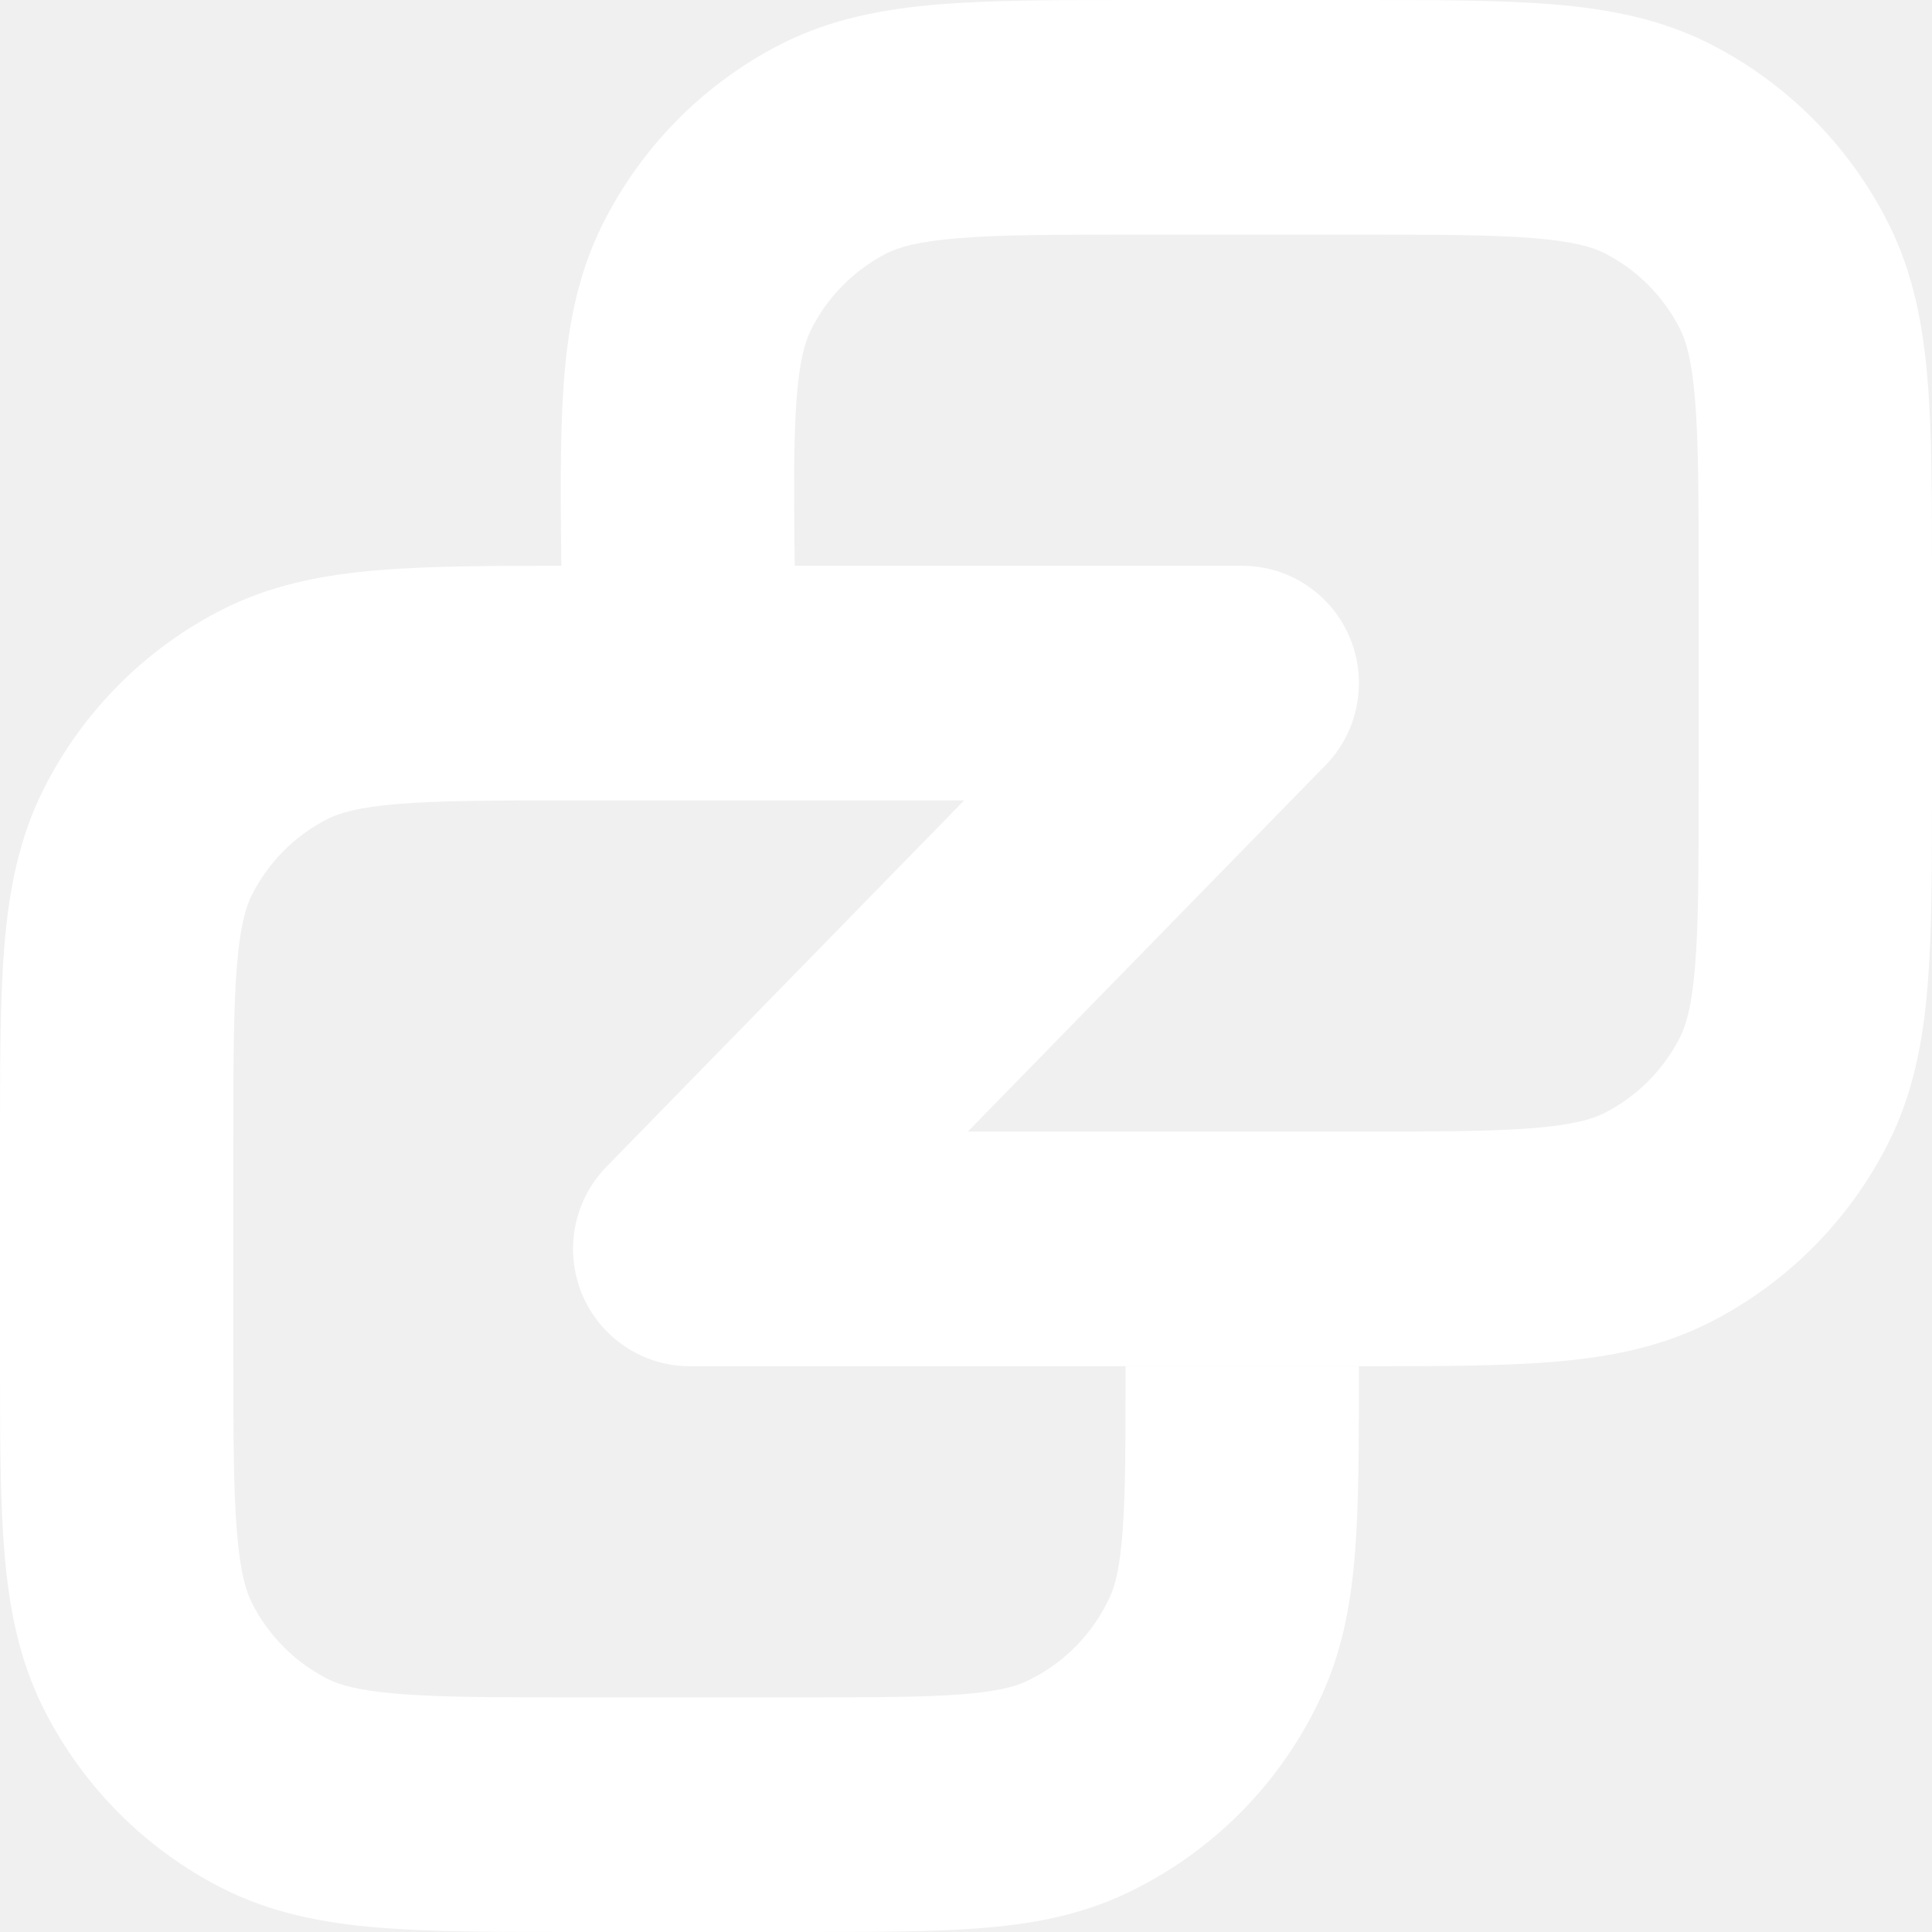
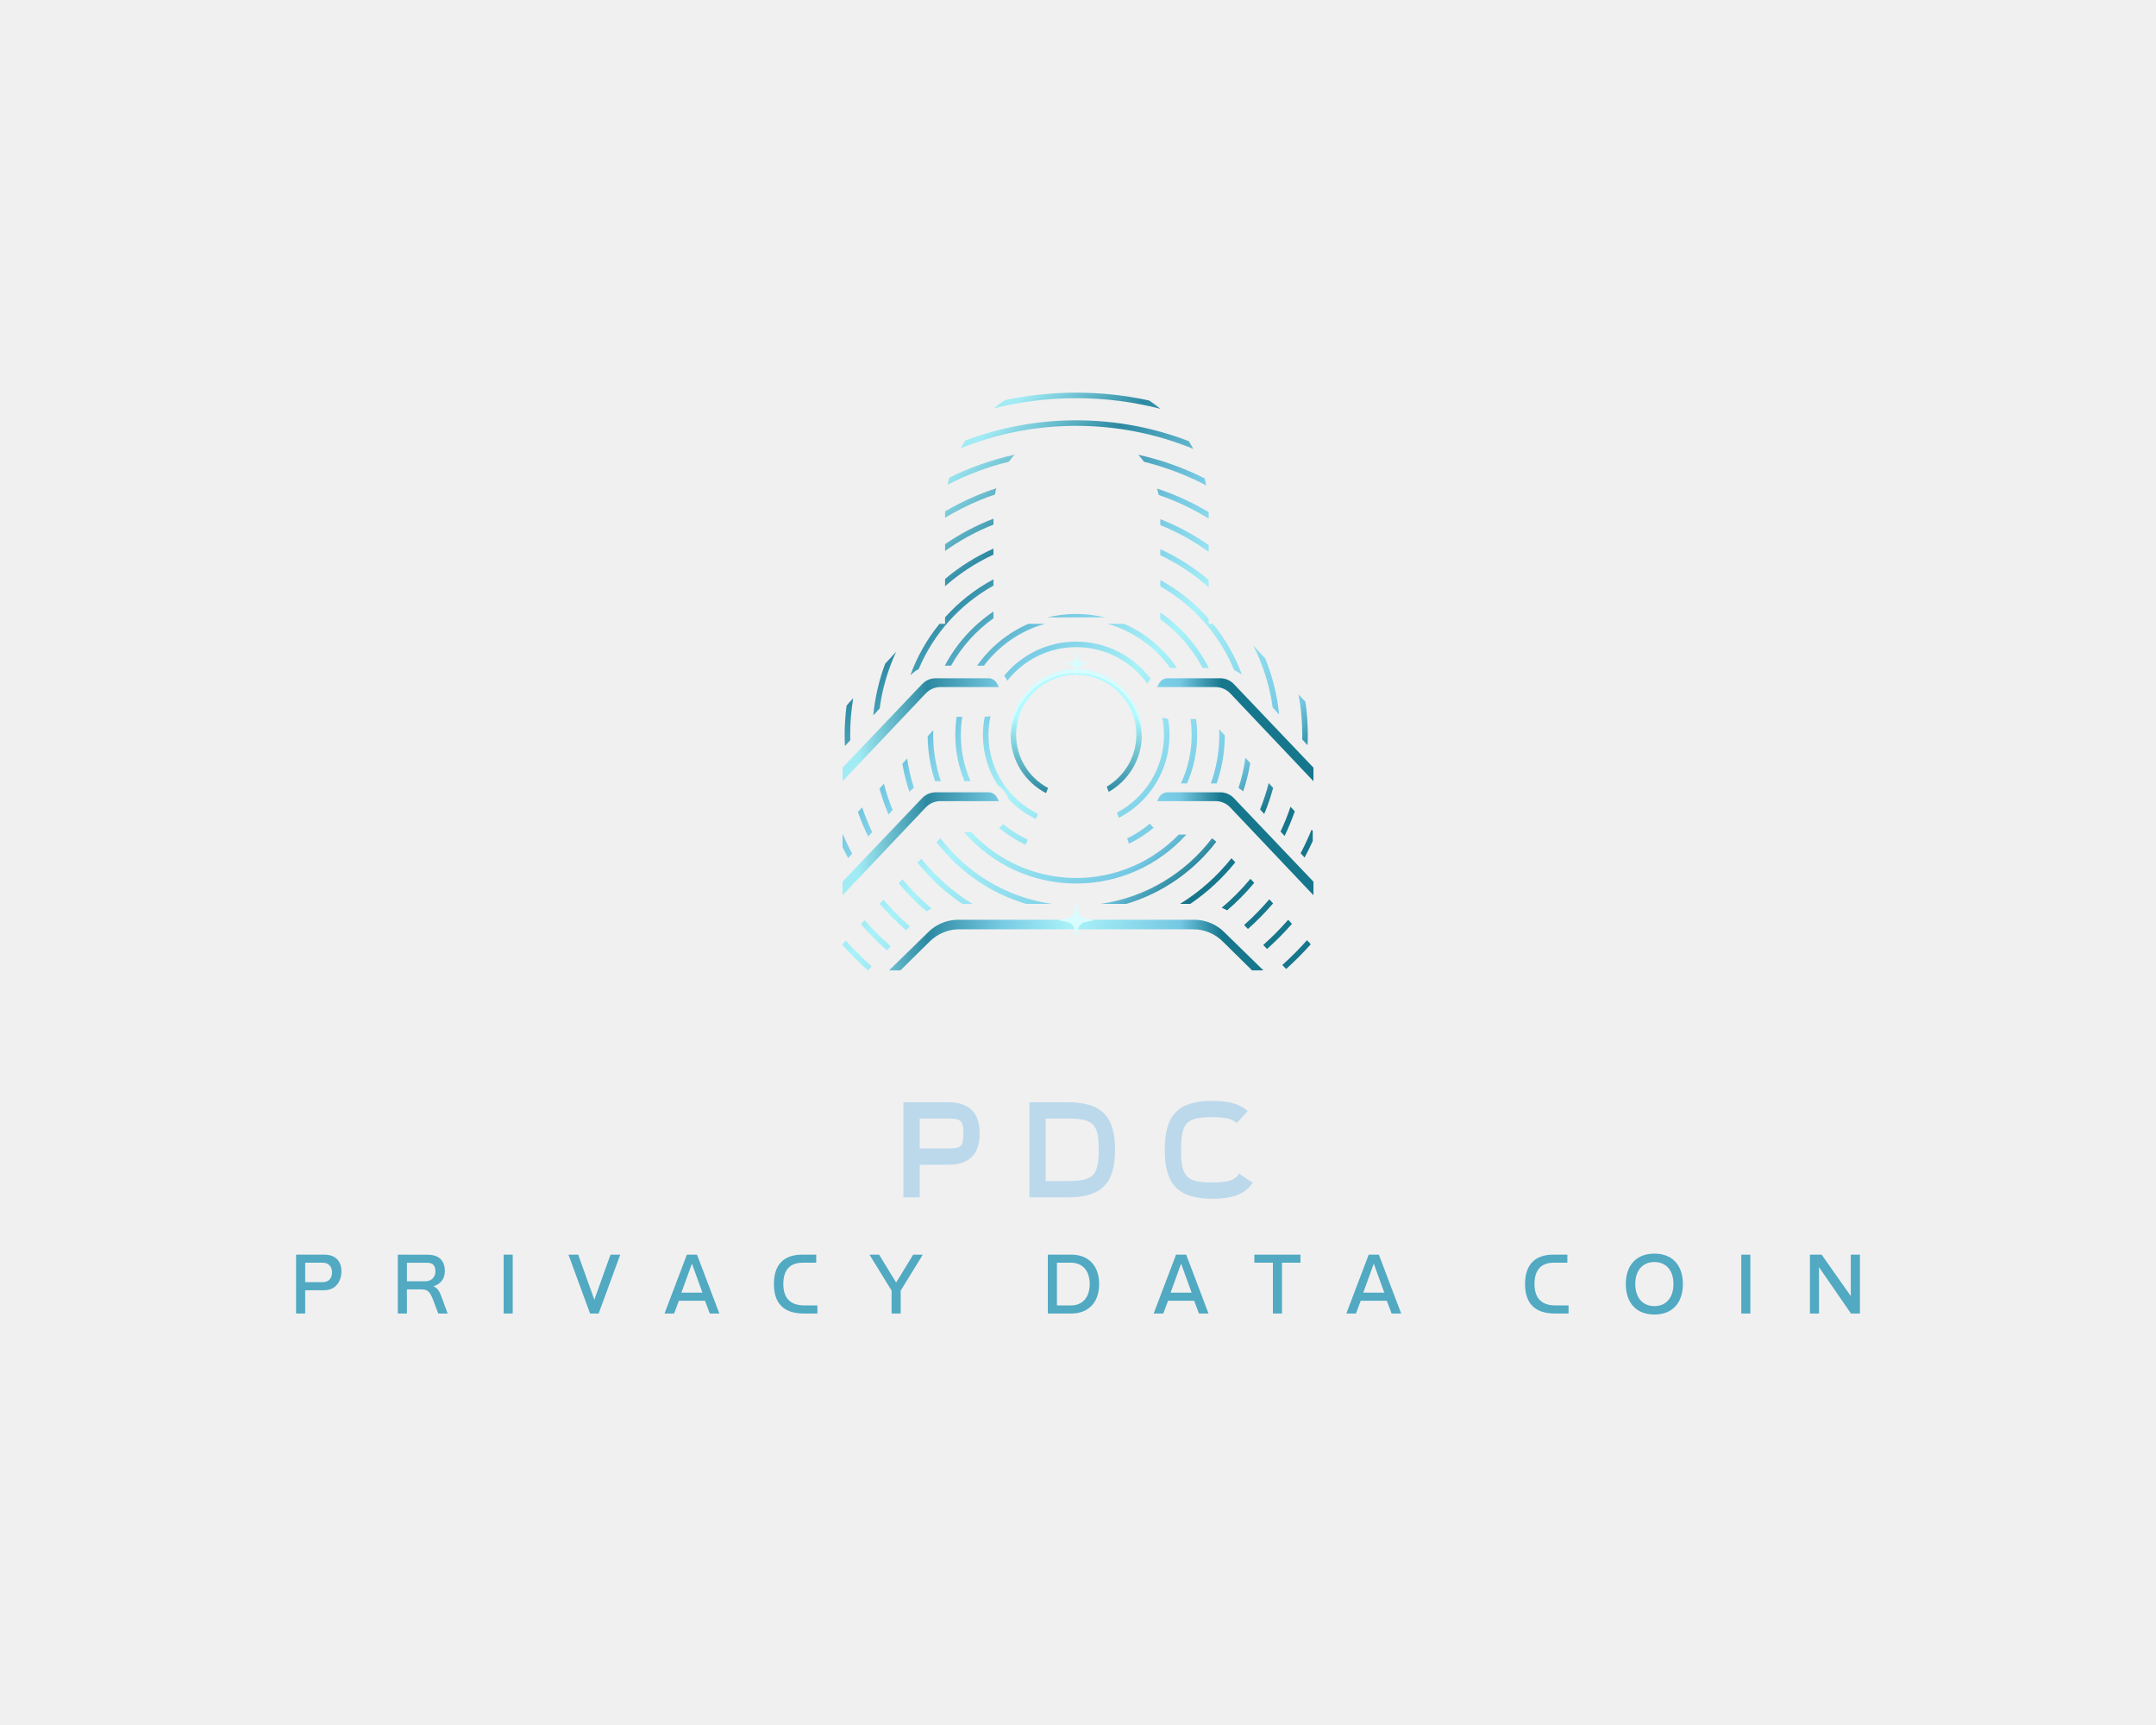
- <svg xmlns="http://www.w3.org/2000/svg" width="32" height="32" viewBox="0 0 32 32" fill="none">
-   <path fill-rule="evenodd" clip-rule="evenodd" d="M18.795 1.16466e-06H22.506C23.777 -2.78353e-05 24.846 -5.26912e-05 25.721 0.072C26.637 0.147 27.509 0.311 28.338 0.735C29.6 1.381 30.626 2.413 31.269 3.682C31.691 4.515 31.854 5.391 31.928 6.312C32 7.192 32 8.267 32 9.545V13.084C32 14.361 32 15.437 31.928 16.317C31.854 17.237 31.691 18.114 31.269 18.947C30.626 20.216 29.6 21.247 28.338 21.894C27.509 22.318 26.637 22.482 25.721 22.557C24.846 22.629 23.777 22.629 22.506 22.629H11.424C10.646 22.629 9.944 22.159 9.642 21.438C9.341 20.716 9.5 19.883 10.045 19.325L19.196 9.953L21.954 12.675L16.03 18.743H22.428C23.797 18.743 24.708 18.741 25.407 18.684C26.083 18.628 26.39 18.53 26.583 18.431C27.118 18.157 27.553 17.72 27.825 17.183C27.923 16.989 28.021 16.68 28.076 16C28.133 15.297 28.135 14.382 28.135 13.006V9.623C28.135 8.247 28.133 7.331 28.076 6.628C28.021 5.948 27.923 5.64 27.825 5.446C27.553 4.908 27.118 4.471 26.583 4.197C26.39 4.098 26.083 4 25.407 3.945C24.708 3.887 23.797 3.886 22.428 3.886H18.873C17.489 3.886 16.568 3.887 15.861 3.946C15.177 4.002 14.867 4.102 14.674 4.202C14.136 4.48 13.7 4.923 13.43 5.468C13.333 5.663 13.238 5.976 13.19 6.664C13.14 7.376 13.15 8.302 13.167 9.693L13.186 11.291L9.322 11.338L9.301 9.662C9.285 8.37 9.272 7.283 9.334 6.394C9.399 5.464 9.553 4.577 9.972 3.733C10.609 2.449 11.637 1.402 12.906 0.746C13.741 0.315 14.621 0.149 15.545 0.073C16.429 -5.29169e-05 17.51 -2.80655e-05 18.795 1.16466e-06Z" fill="white" />
-   <path fill-rule="evenodd" clip-rule="evenodd" d="M6.593 28.055C7.292 28.113 8.203 28.114 9.572 28.114H13.186C14.435 28.114 15.265 28.113 15.904 28.065C16.524 28.018 16.808 27.936 16.986 27.854C17.604 27.569 18.1 27.07 18.384 26.448C18.466 26.27 18.548 25.984 18.594 25.361C18.642 24.718 18.643 23.883 18.643 22.629H22.508L22.508 22.7C22.508 23.865 22.508 24.845 22.448 25.65C22.386 26.491 22.25 27.295 21.897 28.069C21.228 29.536 20.057 30.713 18.598 31.386C17.828 31.741 17.028 31.877 16.192 31.94C15.391 32 14.416 32 13.257 32L9.494 32C8.223 32 7.154 32 6.278 31.928C5.363 31.853 4.49 31.689 3.662 31.265C2.4 30.619 1.374 29.587 0.731 28.318C0.309 27.485 0.146 26.608 0.071 25.688C-0 24.808 -0 23.733 -7.62939e-05 22.455V18.916C-0 17.639 -0 16.564 0.071 15.684C0.146 14.763 0.309 13.886 0.731 13.053C1.374 11.784 2.4 10.753 3.662 10.106C4.49 9.682 5.363 9.519 6.278 9.443C7.154 9.371 8.223 9.371 9.494 9.371H20.575C21.643 9.371 22.508 10.241 22.508 11.314C22.508 12.387 21.643 13.257 20.575 13.257H9.572C8.203 13.257 7.292 13.259 6.593 13.316C5.916 13.372 5.609 13.47 5.417 13.569C4.882 13.842 4.447 14.28 4.175 14.817C4.076 15.011 3.979 15.32 3.924 16C3.866 16.703 3.865 17.618 3.865 18.994V22.377C3.865 23.753 3.866 24.669 3.924 25.372C3.979 26.052 4.076 26.36 4.175 26.554C4.447 27.092 4.882 27.529 5.417 27.803C5.609 27.902 5.916 28 6.593 28.055Z" fill="white" />
+ <svg xmlns="http://www.w3.org/2000/svg" version="1.1" width="1280" height="1024" viewBox="0 0 1280 1024" xml:space="preserve">
+   <defs>
+ </defs>
+   <g transform="matrix(1 0 0 1 640 512)" id="background-logo">
+     <rect style="stroke: none; stroke-width: 0; stroke-dasharray: none; stroke-linecap: butt; stroke-dashoffset: 0; stroke-linejoin: miter; stroke-miterlimit: 4; fill: rgb(255,255,255); fill-opacity: 0; fill-rule: nonzero; opacity: 1;" paint-order="stroke" x="-640" y="-512" rx="0" ry="0" width="1280" height="1024" />
+   </g>
+   <g transform="matrix(1.921154 0 0 1.921154 640 404.554)" id="logo-logo">
+     <g style="" paint-order="stroke">
+       <g transform="matrix(0.8547689 0 0 0.8547689 -0.1094026 -2.842171e-14)">
+         <linearGradient id="SVGID_2_103692" gradientUnits="userSpaceOnUse" gradientTransform="matrix(1 0 0 1 0 0)" x1="461.405" y1="487.145" x2="615.723" y2="641.463">
+           <stop offset="3.297%" style="stop-color:rgb(161,235,245);stop-opacity: 1" />
+           <stop offset="18.077%" style="stop-color:rgb(44,137,161);stop-opacity: 1" />
+           <stop offset="33.961%" style="stop-color:rgb(120,203,228);stop-opacity: 1" />
+           <stop offset="48.528%" style="stop-color:rgb(170,242,249);stop-opacity: 1" />
+           <stop offset="71.683%" style="stop-color:rgb(116,200,227);stop-opacity: 1" />
+           <stop offset="80.507%" style="stop-color:rgb(22,118,140);stop-opacity: 1" />
+         </linearGradient>
+         <path style="stroke: none; stroke-width: 1; stroke-dasharray: none; stroke-linecap: butt; stroke-dashoffset: 0; stroke-linejoin: miter; stroke-miterlimit: 4; fill: url(#SVGID_2_103692); fill-rule: nonzero; opacity: 1;" paint-order="stroke" transform=" translate(-541.005, -540.7256)" d="M 567.363 539.68 C 566.933 540.269 566.564 540.904 566.279 541.585 C 560.518 533.555 551.11 528.308 540.495 528.308 C 530.395 528.308 521.389 533.058 515.575 540.435 C 515.272 539.786 514.899 539.176 514.462 538.618 C 520.652 531.106 530.024 526.308 540.495 526.308 C 551.45 526.308 561.199 531.562 567.363 539.68 z M 574.218 560.032 C 574.218 558.056 574.037 556.122 573.71 554.239 C 572.972 554.162 572.265 553.988 571.59 553.745 C 572 555.778 572.218 557.88 572.218 560.032 C 572.218 572.216 565.31 582.812 555.208 588.124 L 555.944 589.993 C 566.786 584.379 574.218 573.061 574.218 560.032 z M 574.456 535.839 C 574.614 535.831 574.77 535.815 574.93 535.815 L 576.877 535.815 C 572.205 528.819 565.572 523.242 557.769 519.873 L 551.783 519.873 C 561.041 522.479 569 528.202 574.456 535.839 z M 525.895 590.428 L 526.631 588.56 C 516.067 583.405 508.771 572.556 508.771 560.032 C 508.771 557.689 509.034 555.408 509.518 553.209 C 508.842 553.374 508.141 553.471 507.416 553.476 C 506.996 555.598 506.771 557.789 506.771 560.032 C 506.771 566.748 508.752 573.006 512.149 578.268 C 513.907 579.403 515.259 581.107 515.948 583.121 C 518.775 586.125 522.139 588.617 525.895 590.428 z M 498.771 560.032 C 498.771 557.802 498.951 555.615 499.29 553.479 L 497.263 553.479 C 496.941 555.617 496.771 557.805 496.771 560.032 C 496.771 565.958 497.962 571.61 500.108 576.769 L 502.287 576.769 C 500.032 571.642 498.771 565.983 498.771 560.032 z M 583.829 554.289 L 581.813 554.289 C 582.073 556.168 582.218 558.083 582.218 560.032 C 582.218 566.298 580.821 572.241 578.335 577.579 L 580.53 577.579 C 582.895 572.204 584.218 566.271 584.218 560.032 C 584.218 558.084 584.077 556.17 583.829 554.289 z M 592.167 558.009 C 592.193 558.681 592.218 559.354 592.218 560.032 C 592.218 566.189 591.132 572.097 589.149 577.579 L 591.26 577.579 C 593.147 572.135 594.191 566.302 594.213 560.229 L 592.167 558.009 z M 570.891 515.766 L 570.891 518.219 C 577.225 522.837 582.475 528.853 586.18 535.815 L 588.427 535.815 C 584.338 527.756 578.285 520.86 570.891 515.766 z M 492.977 535.005 L 495.249 535.005 C 499.019 528.217 504.273 522.368 510.569 517.884 L 510.569 515.438 C 503.209 520.393 497.146 527.123 492.977 535.005 z M 491.566 576.769 C 489.764 571.515 488.771 565.889 488.771 560.032 C 488.771 559.458 488.796 558.89 488.814 558.321 L 486.784 560.525 C 486.835 566.191 487.771 571.647 489.455 576.769 L 491.566 576.769 z M 567.157 592.096 C 564.636 594.197 561.862 596.003 558.891 597.469 L 559.214 598.289 C 559.355 598.648 559.454 599.015 559.534 599.386 C 562.752 597.823 565.748 595.875 568.468 593.605 C 567.98 593.15 567.537 592.648 567.157 592.096 z M 530.087 517.57 L 550.902 517.57 C 547.565 516.752 544.081 516.308 540.495 516.308 C 536.908 516.308 533.425 516.752 530.087 517.57 z M 522.959 597.878 C 519.751 596.386 516.759 594.504 514.054 592.282 C 513.598 592.78 513.091 593.23 512.535 593.617 C 515.465 596.061 518.722 598.122 522.225 599.74 L 522.959 597.878 z M 504.673 535.005 L 507.084 535.005 C 507.1 535.005 507.115 535.008 507.131 535.008 C 512.562 527.784 520.285 522.384 529.206 519.873 L 523.22 519.873 C 515.722 523.111 509.309 528.39 504.673 535.005 z M 511.079 473.146 C 511.221 472.379 511.391 471.621 511.591 470.875 C 505.079 472.991 498.878 475.802 493.074 479.22 L 493.074 481.544 C 498.709 478.127 504.739 475.298 511.079 473.146 z M 617.127 626.854 C 614.31 630.08 611.291 633.126 608.093 635.975 L 609.475 637.421 C 612.661 634.578 615.672 631.542 618.488 628.331 L 617.127 626.854 z M 611.519 550.137 L 613.848 552.652 C 613.138 545.542 611.4 538.733 608.809 532.359 L 604.475 527.679 C 607.989 534.6 610.413 542.158 611.519 550.137 z M 622.218 560.032 C 622.218 560.574 622.187 561.108 622.177 561.648 L 624.124 563.75 C 624.178 562.516 624.218 561.279 624.218 560.032 C 624.218 555.967 623.911 551.973 623.349 548.061 L 620.879 545.394 C 621.743 550.147 622.218 555.034 622.218 560.032 z M 510.569 506.073 L 510.569 503.793 C 503.958 507.325 498.041 511.986 493.074 517.52 L 493.074 519.873 L 491.064 519.873 C 486.569 525.395 482.98 531.679 480.523 538.502 C 481.397 537.57 482.426 536.814 483.546 536.24 C 488.923 523.417 498.512 512.787 510.569 506.073 z M 570.891 504.037 L 570.891 506.344 C 582.852 513.143 592.33 523.814 597.604 536.649 C 598.611 537.06 599.552 537.62 600.401 538.311 C 597.947 531.561 594.378 525.344 589.925 519.873 L 588.386 519.873 L 588.386 518.064 C 583.438 512.425 577.526 507.654 570.891 504.037 z M 610.307 619.454 C 607.487 622.761 604.438 625.866 601.183 628.744 L 602.565 630.19 C 605.808 627.318 608.852 624.226 611.672 620.935 L 610.307 619.454 z M 588.386 493.872 L 588.386 491.419 C 582.984 487.636 577.119 484.48 570.891 482.044 L 570.891 484.194 C 577.14 486.708 583.008 489.968 588.386 493.872 z M 470.816 619.612 L 469.45 621.093 C 472.393 624.512 475.577 627.717 478.977 630.681 L 480.359 629.234 C 476.947 626.266 473.758 623.048 470.816 619.612 z M 463.999 627.008 L 462.637 628.485 C 465.577 631.824 468.727 634.973 472.067 637.912 L 473.449 636.466 C 470.097 633.522 466.94 630.362 463.999 627.008 z M 570.293 473.281 C 576.669 475.477 582.729 478.357 588.386 481.835 L 588.386 479.499 C 582.546 476.013 576.298 473.145 569.731 470.983 C 569.946 471.739 570.137 472.503 570.293 473.281 z M 625.585 594.267 C 624.405 597.19 623.078 600.038 621.614 602.804 L 623.053 604.359 C 624.104 602.411 625.088 600.423 626.001 598.395 L 626.001 594.718 L 625.585 594.267 z M 466.722 595.166 C 465.34 592.275 464.14 589.284 463.1 586.219 L 461.556 587.894 C 462.629 590.925 463.865 593.878 465.266 596.738 L 466.722 595.166 z M 459.475 602.992 C 458.22 600.634 457.059 598.217 456.009 595.742 L 456.009 600.589 C 456.654 601.927 457.33 603.246 458.035 604.548 L 459.475 602.992 z M 617.964 585.998 C 616.931 589.071 615.733 592.068 614.357 594.966 L 615.821 596.548 C 617.217 593.678 618.441 590.713 619.508 587.673 L 617.964 585.998 z M 493.074 493.537 C 498.459 489.686 504.325 486.475 510.569 484.008 L 510.569 481.858 C 504.348 484.248 498.482 487.353 493.074 491.083 L 493.074 493.537 z M 493.997 469.573 C 500.957 465.981 508.383 463.174 516.157 461.258 C 516.787 460.381 517.46 459.536 518.18 458.733 C 509.897 460.556 501.983 463.371 494.568 467.049 C 494.354 467.881 494.167 468.724 493.997 469.573 z M 500.365 453.627 C 499.792 454.537 499.244 455.463 498.733 456.413 C 511.641 451.191 525.737 448.308 540.495 448.308 C 555.462 448.308 569.747 451.274 582.804 456.637 C 582.297 455.685 581.757 454.754 581.189 453.842 C 568.547 448.981 554.828 446.308 540.495 446.308 C 526.374 446.308 512.85 448.902 500.365 453.627 z M 615.002 643.206 L 616.384 644.652 C 619.517 641.84 622.492 638.856 625.297 635.717 L 623.935 634.24 C 621.127 637.393 618.146 640.387 615.002 643.206 z M 540.495 436.308 C 531.665 436.308 523.051 437.246 514.74 439.012 C 513.31 439.946 511.929 440.948 510.61 442.025 C 520.176 439.601 530.187 438.308 540.495 438.308 C 551.016 438.308 561.229 439.651 570.974 442.173 C 569.66 441.09 568.283 440.084 566.858 439.145 C 558.359 437.293 549.54 436.308 540.495 436.308 z M 603.48 612.047 C 600.34 615.842 596.856 619.339 593.091 622.513 C 593.761 622.792 594.413 623.108 595.046 623.464 C 598.576 620.424 601.861 617.107 604.843 613.526 L 603.48 612.047 z M 564.999 461.299 C 572.9 463.261 580.439 466.147 587.494 469.839 C 587.328 468.986 587.142 468.139 586.931 467.302 C 579.404 463.518 571.356 460.624 562.926 458.758 C 563.662 459.566 564.352 460.416 564.999 461.299 z M 465.158 645.143 L 466.54 643.697 C 463.245 640.781 460.123 637.674 457.191 634.394 L 456.009 635.676 L 456.009 636.073 C 458.885 639.266 461.941 642.293 465.158 645.143 z M 610.072 577.435 C 609.253 580.708 608.203 583.888 606.95 586.967 L 608.457 588.594 C 609.739 585.556 610.811 582.41 611.681 579.181 L 610.072 577.435 z M 522.378 621.117 L 531.687 621.117 C 515.309 618.766 500.992 609.966 491.393 597.375 C 491.148 597.587 490.913 597.809 490.691 598.048 L 489.983 598.817 C 498.073 609.327 509.358 617.248 522.378 621.117 z M 596.622 604.607 C 591.435 611.125 585.149 616.727 578.032 621.117 L 581.729 621.117 C 587.878 616.952 593.355 611.875 597.994 606.096 L 596.622 604.607 z M 591.125 598.665 C 590.652 598.186 590.129 597.769 589.566 597.414 C 579.967 609.984 565.663 618.768 549.303 621.117 L 558.611 621.117 C 571.694 617.23 583.027 609.252 591.125 598.665 z M 480.474 580.313 C 480.883 579.872 481.334 579.479 481.804 579.114 C 480.696 575.715 479.878 572.19 479.374 568.563 L 477.637 570.448 C 478.213 573.94 479.078 577.333 480.2 580.609 L 480.474 580.313 z M 540.495 613.755 C 556.271 613.755 570.479 606.918 580.317 596.052 L 577.563 596.052 C 568.159 605.728 555.021 611.755 540.495 611.755 C 525.567 611.755 512.104 605.391 502.654 595.243 L 499.971 595.243 C 509.828 606.572 524.333 613.755 540.495 613.755 z M 601.648 568.297 C 601.144 572.046 600.305 575.69 599.157 579.196 C 599.755 579.559 600.321 579.974 600.844 580.447 C 601.966 577.14 602.831 573.718 603.398 570.195 L 601.648 568.297 z M 474.121 587.175 C 472.862 584.108 471.802 580.939 470.973 577.677 L 469.374 579.412 C 470.253 582.631 471.329 585.769 472.618 588.798 L 474.121 587.175 z M 486.369 623.833 C 486.977 623.459 487.603 623.119 488.25 622.819 C 484.401 619.61 480.849 616.057 477.645 612.203 L 476.282 613.682 C 479.349 617.347 482.727 620.739 486.369 623.833 z M 499.261 621.117 L 502.957 621.117 C 495.9 616.764 489.658 611.219 484.495 604.771 L 483.123 606.259 C 487.735 611.971 493.169 616.991 499.261 621.117 z M 570.891 495.088 C 577.293 498.097 583.183 502.019 588.386 506.695 L 588.386 504.051 C 583.138 499.555 577.256 495.787 570.891 492.893 L 570.891 495.088 z M 493.074 506.287 C 498.29 501.68 504.176 497.823 510.569 494.875 L 510.569 492.68 C 504.215 495.515 498.331 499.215 493.074 503.643 L 493.074 506.287 z M 458.312 548.44 C 457.991 548.786 457.708 549.159 457.451 549.546 C 457.019 552.984 456.771 556.479 456.771 560.032 C 456.771 561.376 456.81 562.711 456.873 564.04 L 458.819 561.938 C 458.805 561.302 458.771 560.671 458.771 560.032 C 458.771 555.513 459.156 551.084 459.865 546.763 L 458.312 548.44 z M 469.426 550.482 C 470.391 543.262 472.431 536.38 475.385 530 L 471.421 534.282 C 469.209 540.195 467.738 546.462 467.116 552.976 L 469.426 550.482 z" stroke-linecap="round" />
+       </g>
+       <g transform="matrix(0.8547689 0 0 0.8547689 5.684342e-14 44.12433)">
+         <linearGradient id="SVGID_3_103693" gradientUnits="userSpaceOnUse" gradientTransform="matrix(1 0 0 1 0 0)" x1="456.009" y1="592.347" x2="626.257" y2="592.347">
+           <stop offset="3.297%" style="stop-color:rgb(161,235,245);stop-opacity: 1" />
+           <stop offset="18.077%" style="stop-color:rgb(44,137,161);stop-opacity: 1" />
+           <stop offset="33.961%" style="stop-color:rgb(120,203,228);stop-opacity: 1" />
+           <stop offset="48.528%" style="stop-color:rgb(170,242,249);stop-opacity: 1" />
+           <stop offset="71.683%" style="stop-color:rgb(116,200,227);stop-opacity: 1" />
+           <stop offset="80.507%" style="stop-color:rgb(22,118,140);stop-opacity: 1" />
+         </linearGradient>
+         <path style="stroke: none; stroke-width: 1; stroke-dasharray: none; stroke-linecap: butt; stroke-dashoffset: 0; stroke-linejoin: miter; stroke-miterlimit: 4; fill: url(#SVGID_3_103693); fill-rule: nonzero; opacity: 1;" paint-order="stroke" transform=" translate(-541.133, -592.3469)" d="M 593.914 631.238 L 608.154 645.143 L 604.053 645.143 L 593.439 634.686 C 590.585 631.875 586.755 630.301 582.767 630.301 L 540.495 630.301 L 498.222 630.301 C 494.234 630.301 490.404 631.875 487.55 634.686 L 476.936 645.143 L 472.835 645.143 L 487.075 631.238 C 489.954 628.427 493.819 626.854 497.842 626.854 L 540.495 626.854 L 583.146 626.854 C 587.17 626.854 591.035 628.427 593.914 631.238 z M 491.401 583.968 L 512.535 583.968 L 511.813 582.612 C 511.211 581.483 510.035 580.777 508.756 580.777 L 489.71 580.777 C 487.841 580.777 486.054 581.543 484.765 582.896 L 456.009 613.095 L 456.009 617.995 L 486.083 586.256 C 487.467 584.795 489.39 583.968 491.401 583.968 z M 491.401 542.742 L 512.535 542.742 L 511.813 541.387 C 511.211 540.257 510.035 539.551 508.756 539.551 L 489.71 539.551 C 487.841 539.551 486.054 540.317 484.765 541.671 L 456.009 571.869 L 456.009 576.769 L 486.083 545.03 C 487.467 543.57 489.39 542.742 491.401 542.742 z M 592.556 580.777 L 573.51 580.777 C 572.23 580.777 571.055 581.483 570.453 582.612 L 569.731 583.968 L 590.865 583.968 C 592.876 583.968 594.799 584.795 596.183 586.256 L 626.257 617.995 L 626.257 613.095 L 597.501 582.896 C 596.212 581.543 594.425 580.777 592.556 580.777 z M 597.501 541.671 C 596.212 540.317 594.425 539.551 592.556 539.551 L 573.51 539.551 C 572.23 539.551 571.055 540.257 570.453 541.387 L 569.731 542.742 L 590.865 542.742 C 592.876 542.742 594.799 543.57 596.183 545.03 L 626.257 576.769 L 626.257 571.869 L 597.501 541.671 z" stroke-linecap="round" />
+       </g>
+       <g transform="matrix(0.8547689 0 0 0.8547689 -0.5457473 15.3605)">
+         <linearGradient id="SVGID_4_103694" gradientUnits="userSpaceOnUse" gradientTransform="matrix(1 0 0 1 0 0)" x1="540.495" y1="581.676" x2="540.495" y2="536.901">
+           <stop offset="1.605%" style="stop-color:rgb(44,137,161);stop-opacity: 1" />
+           <stop offset="63.475%" style="stop-color:rgb(179,250,255);stop-opacity: 1" />
+         </linearGradient>
+         <path style="stroke: none; stroke-width: 1; stroke-dasharray: none; stroke-linecap: butt; stroke-dashoffset: 0; stroke-linejoin: miter; stroke-miterlimit: 4; fill: url(#SVGID_4_103694); fill-rule: nonzero; opacity: 1;" paint-order="stroke" transform=" translate(-540.4945, -558.6959)" d="M 564.218 560.032 C 564.218 546.951 553.575 536.308 540.495 536.308 C 527.414 536.308 516.771 546.951 516.771 560.032 C 516.771 569.178 521.977 577.126 529.578 581.084 L 530.314 579.215 C 523.453 575.559 518.771 568.333 518.771 560.032 C 518.771 548.053 528.516 538.308 540.495 538.308 C 552.473 538.308 562.218 548.053 562.218 560.032 C 562.218 567.991 557.912 574.961 551.511 578.744 L 552.252 580.624 C 559.393 576.531 564.218 568.836 564.218 560.032 z" stroke-linecap="round" />
+       </g>
+       <g transform="matrix(0.8547689 0 0 0.8547689 -0.5457473 6.611455)">
+         <path style="stroke: none; stroke-width: 1; stroke-dasharray: none; stroke-linecap: butt; stroke-dashoffset: 0; stroke-linejoin: miter; stroke-miterlimit: 4; fill: rgb(217,252,255); fill-rule: nonzero; opacity: 1;" paint-order="stroke" transform=" translate(-540.4945, -548.4604)" d="M 516.791 560.6 C 516.787 560.41 516.771 560.223 516.771 560.032 C 516.771 546.951 527.414 536.308 540.495 536.308 C 553.575 536.308 564.218 546.951 564.218 560.032 C 564.218 560.227 564.203 560.418 564.198 560.612 C 563.784 547.892 553.313 537.67 540.495 537.67 C 527.68 537.67 517.212 547.886 516.791 560.6 z" stroke-linecap="round" />
+       </g>
+       <g transform="matrix(0.8547689 0 0 0.8547689 -0.5457734 35.04162)">
+         <path style="stroke: none; stroke-width: 1; stroke-dasharray: none; stroke-linecap: butt; stroke-dashoffset: 0; stroke-linejoin: miter; stroke-miterlimit: 4; fill: rgb(217,252,255); fill-rule: nonzero; opacity: 1;" paint-order="stroke" transform=" translate(-540.4945, -581.721)" d="M 540.701 529.929 L 541.173 532.209 C 541.339 533.01 541.965 533.637 542.766 533.802 L 545.046 534.274 L 542.804 534.738 C 541.98 534.909 541.336 535.553 541.165 536.378 L 540.701 538.619 L 540.233 536.358 C 540.064 535.546 539.43 534.911 538.617 534.742 L 536.356 534.274 L 538.564 533.817 C 539.409 533.642 540.069 532.982 540.244 532.137 L 540.701 529.929 z M 539.81 623.808 C 539.548 625.073 538.56 626.062 537.295 626.323 L 533.99 627.008 L 537.375 627.709 C 538.591 627.96 539.542 628.911 539.794 630.127 L 540.495 633.513 L 541.189 630.157 C 541.445 628.922 542.409 627.958 543.643 627.702 L 546.999 627.008 L 543.587 626.301 C 542.387 626.053 541.449 625.115 541.201 623.915 L 540.495 620.503 L 539.81 623.808 z" stroke-linecap="round" />
+       </g>
+     </g>
+   </g>
+   <g transform="matrix(1.921154 0 0 1.921154 640.0403 682.5556)" id="text-logo">
+     <g style="" paint-order="stroke">
+       <g transform="matrix(1 0 0 1 0 0)" id="text-logo-path-0">
+         <path style="stroke: none; stroke-width: 0; stroke-dasharray: none; stroke-linecap: butt; stroke-dashoffset: 0; stroke-linejoin: miter; stroke-miterlimit: 4; fill: rgb(188,217,235); fill-rule: nonzero; opacity: 1;" paint-order="stroke" transform=" translate(-55.36, 14.7)" d="M 6.43 0 L 6.43 -10.08 L 15.29 -10.08 C 21.55 -10.08 24.95 -13.19 24.95 -19.74 C 24.95 -26 21.84 -29.4 15.29 -29.4 L 1.39 -29.4 L 1.39 0 Z M 6.43 -15.12 L 6.43 -24.36 L 15.29 -24.36 C 19.28 -24.36 19.91 -23.69 19.91 -19.74 C 19.91 -15.75 19.24 -15.12 15.29 -15.12 Z M 52.08 -5.04 L 45.36 -5.04 L 45.36 -24.36 L 52.08 -24.36 C 60.1 -24.36 61.74 -22.68 61.74 -14.7 C 61.74 -6.68 60.06 -5.04 52.08 -5.04 Z M 40.32 0 L 52.08 0 C 62.45 0 66.78 -4.12 66.78 -14.7 C 66.78 -25.16 62.58 -29.4 52.08 -29.4 L 40.32 -29.4 Z M 109.33 -4.54 L 105.13 -7.31 C 103.78 -5.29 101.77 -4.62 96.89 -4.62 C 88.83 -4.62 87.19 -6.3 87.19 -14.7 C 87.19 -23.14 88.87 -24.78 96.89 -24.78 C 100.93 -24.78 102.94 -24.28 104.41 -22.97 L 107.77 -26.67 C 105.29 -28.98 101.68 -29.82 96.89 -29.82 C 86.48 -29.82 82.15 -25.7 82.15 -14.7 C 82.15 -3.91 86.35 0.42 96.89 0.42 C 102.73 0.42 106.93 -0.84 109.33 -4.54 Z" stroke-linecap="round" />
+       </g>
+     </g>
+   </g>
+   <g transform="matrix(1.921154 0 0 1.921154 640 762.2567)" id="tagline-80245519-4f37-4d9a-9f7c-57ac932f9bfc-logo">
+     <g style="" paint-order="stroke">
+       <g transform="matrix(1 0 0 1 0 0)" id="tagline-80245519-4f37-4d9a-9f7c-57ac932f9bfc-logo-path-0">
+         <path style="stroke: none; stroke-width: 0; stroke-dasharray: none; stroke-linecap: butt; stroke-dashoffset: 0; stroke-linejoin: miter; stroke-miterlimit: 4; fill: rgb(81,169,194); fill-rule: nonzero; opacity: 1;" paint-order="stroke" transform=" translate(-243.035, 9.1)" d="M 1.4 0 L 4.21 0 L 4.21 -7.2 L 10.04 -7.2 C 14.2 -7.2 15.42 -10.71 15.42 -12.92 C 15.42 -16.04 13.75 -18.2 10.06 -18.2 L 1.4 -18.2 Z M 4.21 -15.7 L 9.62 -15.7 C 11.44 -15.7 12.51 -14.53 12.51 -12.69 C 12.51 -10.84 11.44 -9.7 9.62 -9.7 L 4.21 -9.7 Z M 32.84 0 L 35.65 0 L 35.65 -7.46 L 40.04 -7.46 C 41.7 -7.46 42.67 -7.07 43.63 -4.52 L 45.34 0 L 48.23 0 L 46.41 -4.97 C 45.76 -6.81 45.16 -7.85 43.84 -8.42 C 46.05 -9.07 47.37 -10.74 47.37 -13.08 C 47.37 -16.51 45.42 -18.17 42.02 -18.17 L 35.65 -18.17 L 35.65 -18.2 L 32.84 -18.2 Z M 35.65 -15.68 L 41.91 -15.68 C 43.73 -15.68 44.46 -14.77 44.46 -13.03 C 44.46 -11.26 43.21 -9.96 41.39 -9.96 L 35.65 -9.96 Z M 65.55 0 L 68.35 0 L 68.35 -18.2 L 65.55 -18.2 Z M 101.58 -18.2 L 98.57 -18.2 L 93.57 -4.26 L 88.58 -18.2 L 85.57 -18.2 L 92.25 0 L 94.9 0 Z M 115.26 0 L 118.22 0 L 119.7 -3.95 L 127.76 -3.95 L 129.25 0 L 132.21 0 L 125.29 -18.2 L 122.17 -18.2 Z M 120.48 -6.45 L 123.73 -15.42 L 126.98 -6.45 Z M 149.06 -9.1 C 149.06 -3.22 152.02 0 158.31 0 L 162.5 0 L 162.5 -2.5 L 158.47 -2.5 C 154.13 -2.5 151.97 -4.78 151.97 -9.13 C 151.97 -13.42 154 -15.7 157.87 -15.7 L 162.14 -15.7 L 162.14 -18.2 L 157.85 -18.2 C 152 -18.2 149.06 -14.98 149.06 -9.1 Z M 195.08 -18.2 L 192.11 -18.2 L 186.84 -9.57 L 181.56 -18.2 L 178.59 -18.2 L 185.41 -7.12 L 185.43 -7.12 L 185.43 0 L 188.24 0 L 188.24 -7.12 L 188.27 -7.12 Z M 233.71 0 L 240.89 0 C 246.3 0 249.57 -3.43 249.57 -9.1 C 249.57 -14.77 246.3 -18.2 240.89 -18.2 L 233.71 -18.2 Z M 236.52 -15.7 L 240.89 -15.7 C 244.48 -15.7 246.66 -13.13 246.66 -9.13 C 246.66 -5.07 244.48 -2.5 240.89 -2.5 L 236.52 -2.5 Z M 266.42 0 L 269.39 0 L 270.87 -3.95 L 278.93 -3.95 L 280.41 0 L 283.37 0 L 276.46 -18.2 L 273.34 -18.2 Z M 271.65 -6.45 L 274.9 -15.42 L 278.15 -6.45 Z M 303.26 0 L 306.07 0 L 306.07 -15.7 L 311.79 -15.7 L 311.79 -18.2 L 297.54 -18.2 L 297.54 -15.7 L 303.26 -15.7 Z M 325.96 0 L 328.93 0 L 330.41 -3.95 L 338.47 -3.95 L 339.95 0 L 342.91 0 L 336 -18.2 L 332.88 -18.2 Z M 331.19 -6.45 L 334.44 -15.42 L 337.69 -6.45 Z M 381.19 -9.1 C 381.19 -3.22 384.15 0 390.44 0 L 394.63 0 L 394.63 -2.5 L 390.6 -2.5 C 386.26 -2.5 384.1 -4.78 384.1 -9.13 C 384.1 -13.42 386.13 -15.7 390 -15.7 L 394.26 -15.7 L 394.26 -18.2 L 389.97 -18.2 C 384.12 -18.2 381.19 -14.98 381.19 -9.1 Z M 412.33 -9.1 C 412.33 -3.22 415.64 0.31 421.17 0.31 C 426.66 0.31 429.96 -3.22 429.96 -9.1 C 429.96 -14.98 426.66 -18.51 421.17 -18.51 C 415.64 -18.51 412.33 -14.98 412.33 -9.1 Z M 415.25 -9.13 C 415.25 -13.34 417.53 -15.91 421.17 -15.91 C 424.76 -15.91 427.05 -13.34 427.05 -9.13 C 427.05 -4.86 424.76 -2.29 421.17 -2.29 C 417.53 -2.29 415.25 -4.86 415.25 -9.13 Z M 448.01 0 L 450.81 0 L 450.81 -18.2 L 448.01 -18.2 Z M 469.22 0 L 472.03 0 L 472.03 -14.33 L 481.91 0 L 484.67 0 L 484.67 -18.2 L 481.86 -18.2 L 481.86 -5.38 L 472.84 -18.2 L 469.22 -18.2 Z" stroke-linecap="round" />
+       </g>
+     </g>
+   </g>
</svg>
